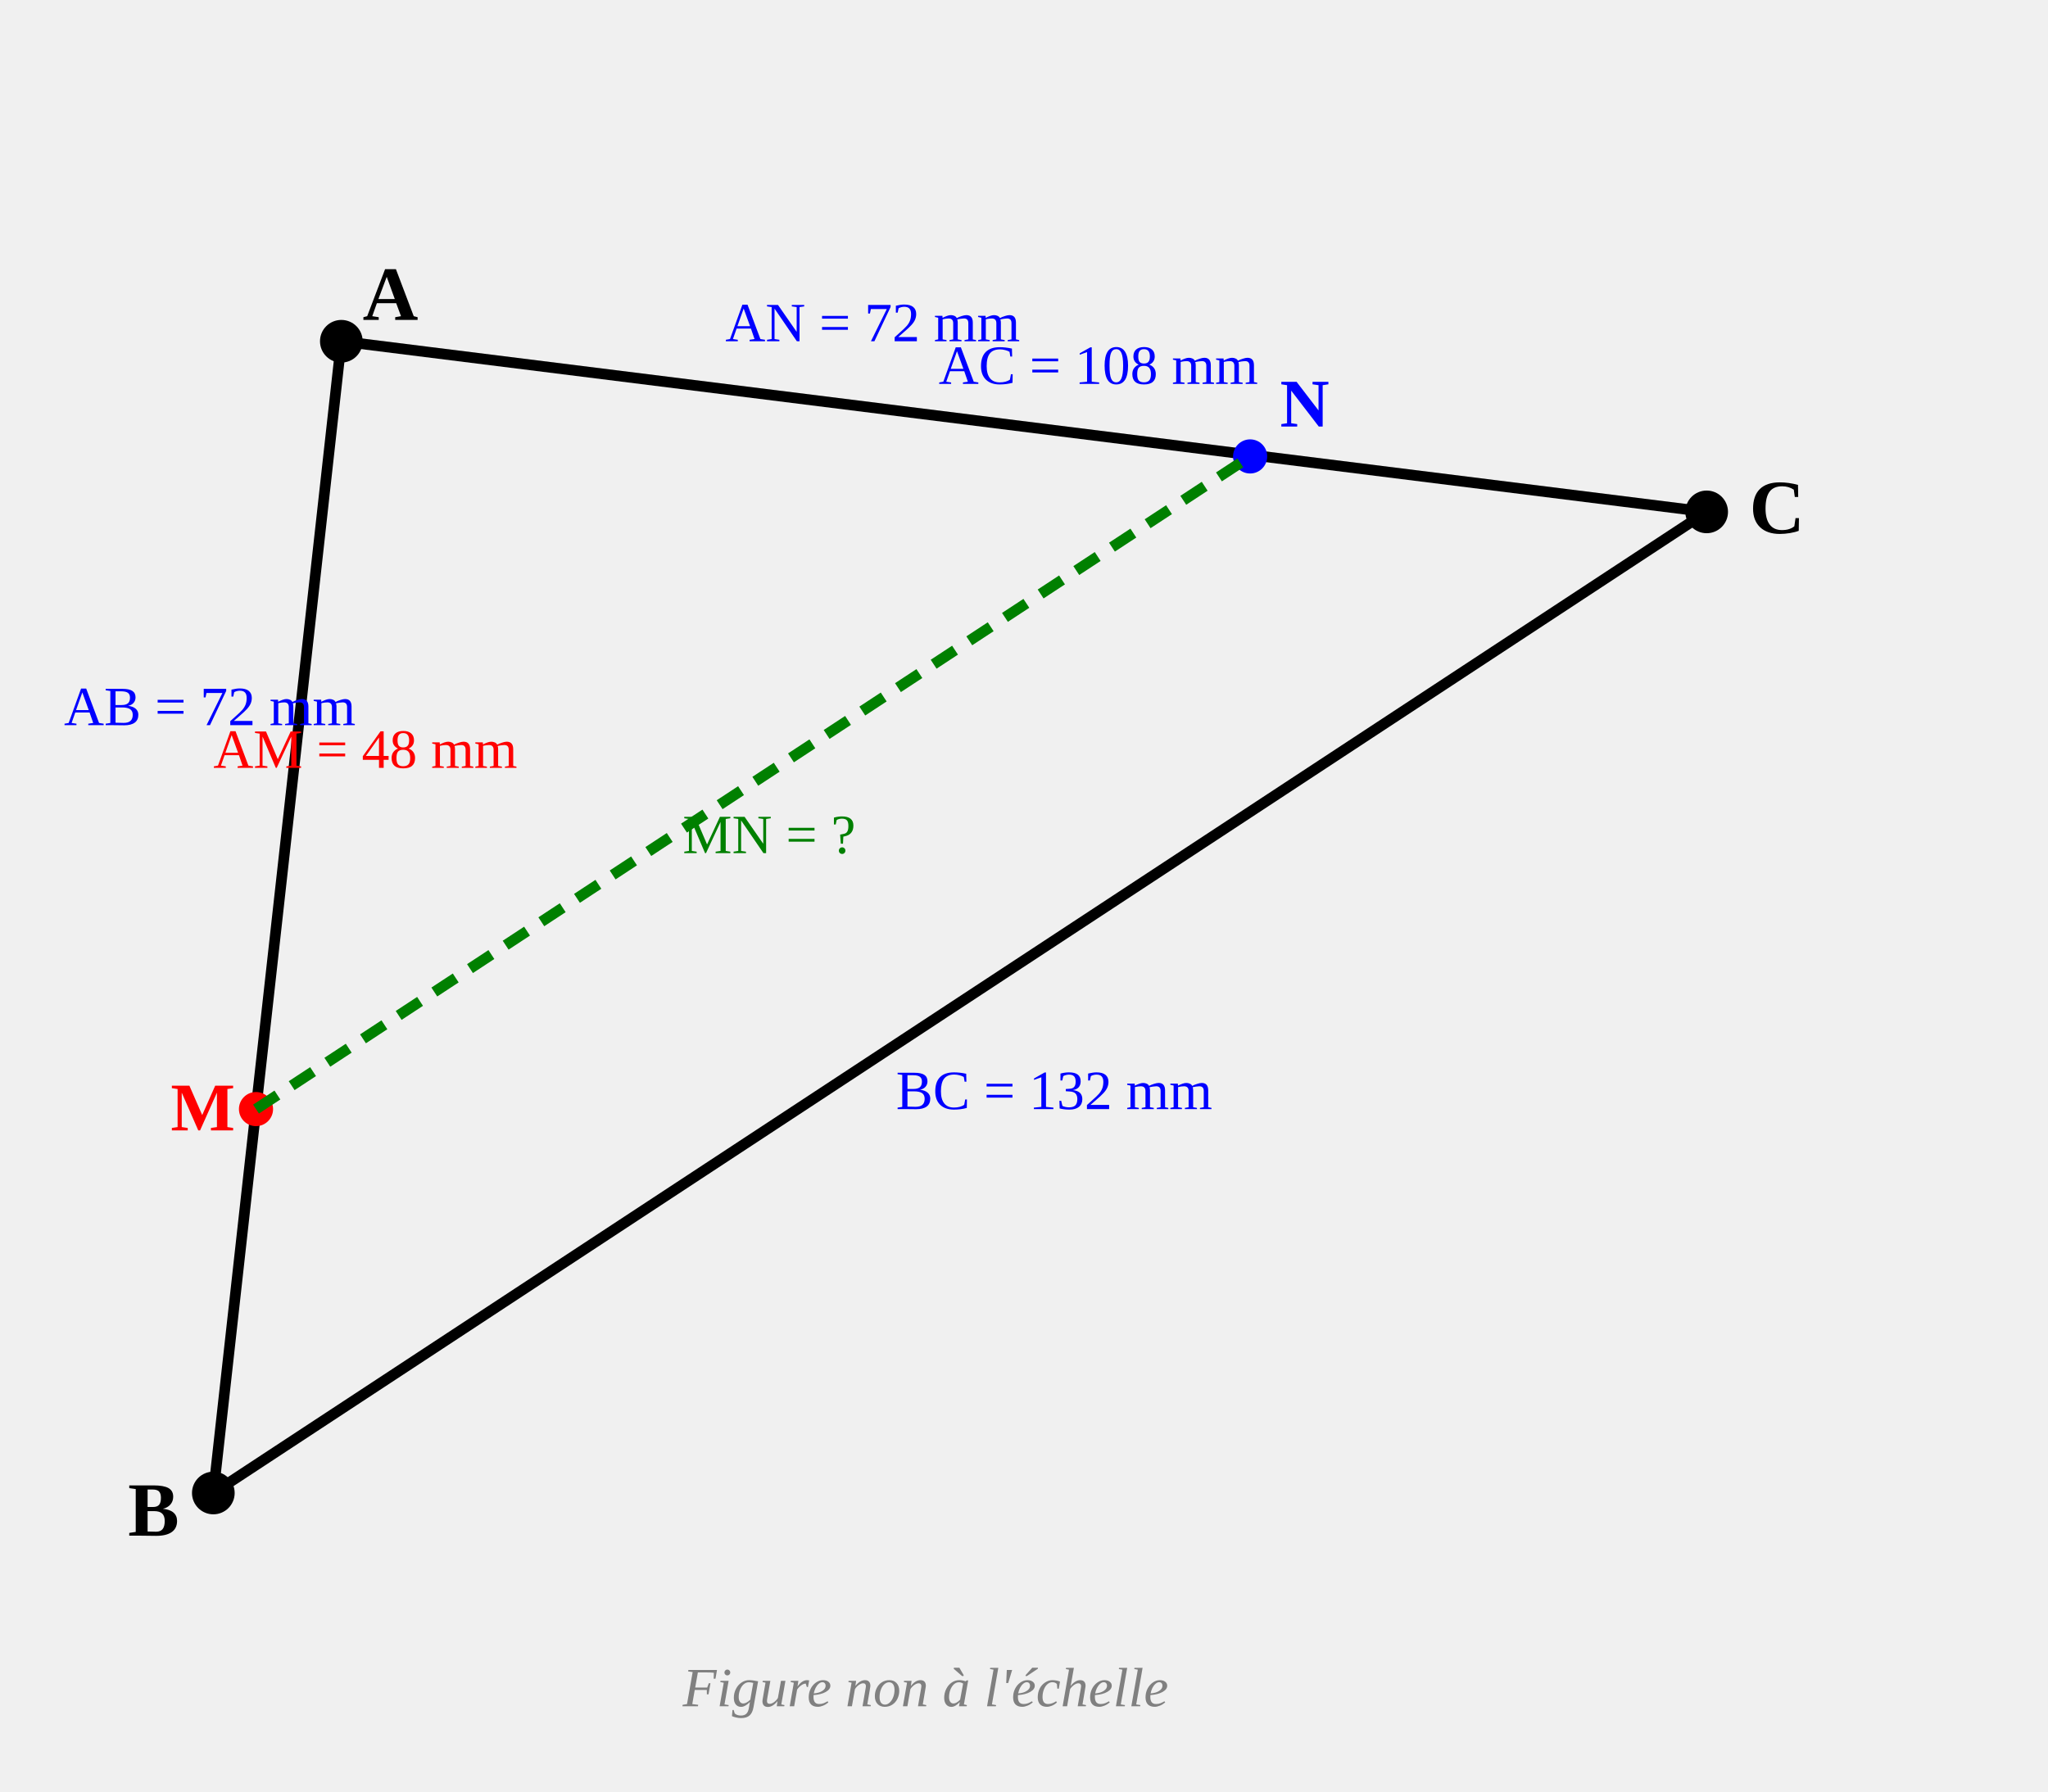
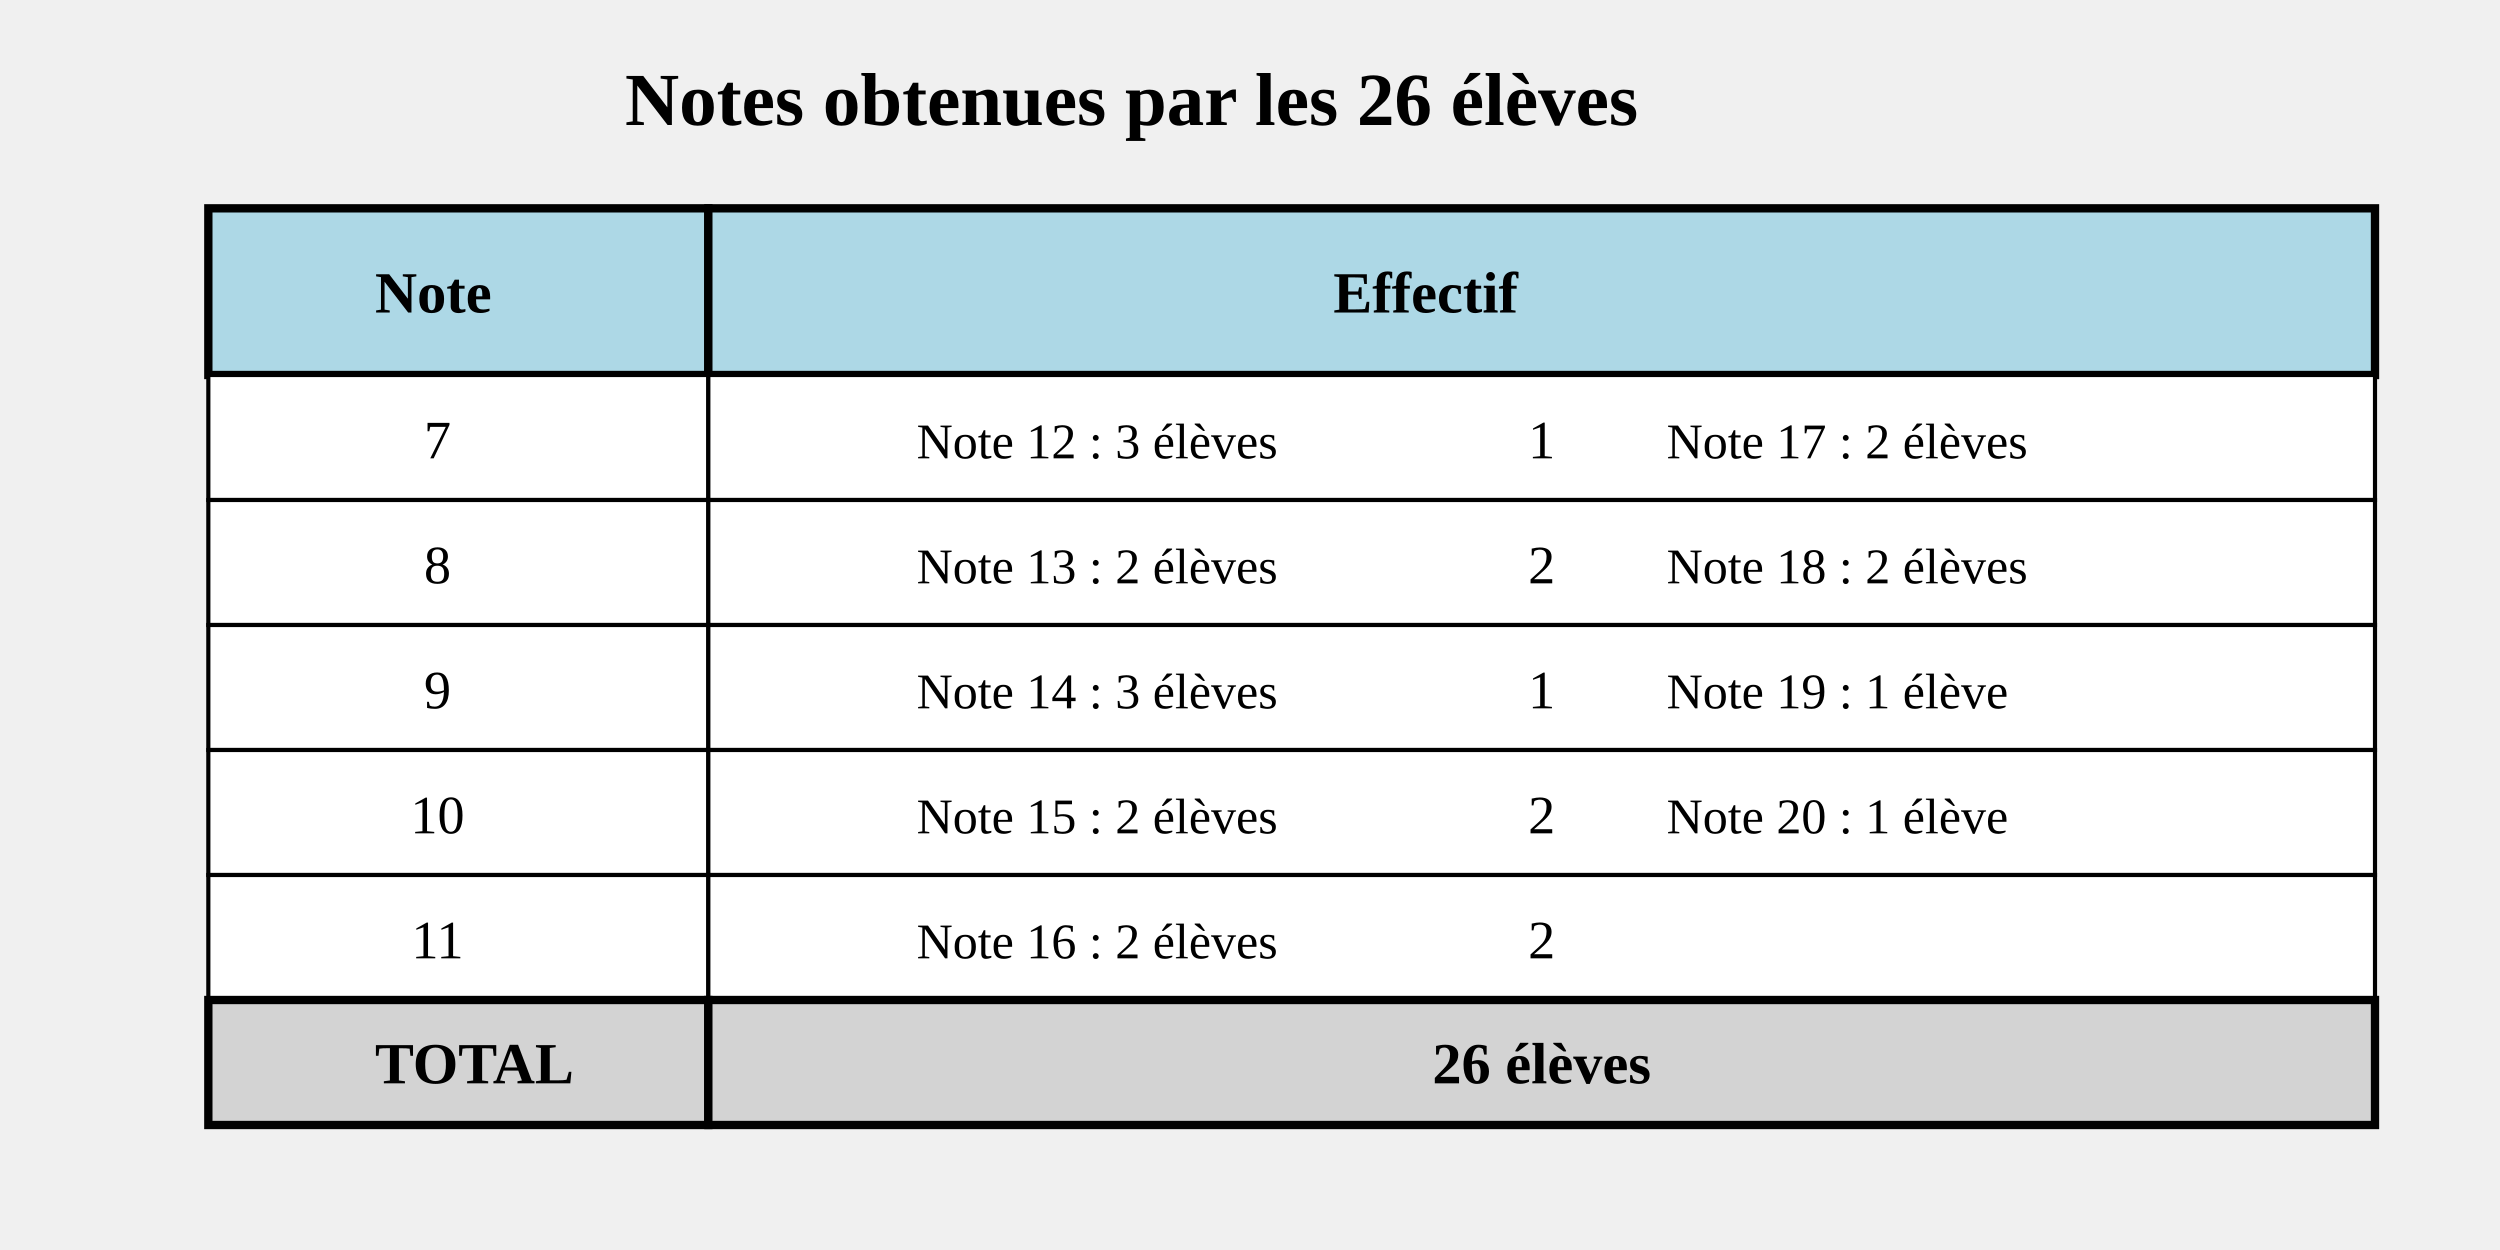
- <svg xmlns="http://www.w3.org/2000/svg" width="480" height="420">
-   <circle cx="80" cy="80" r="5" fill="black" />
-   <circle cx="50" cy="350" r="5" fill="black" />
-   <circle cx="400" cy="120" r="5" fill="black" />
-   <line x1="80" y1="80" x2="50" y2="350" stroke="black" stroke-width="2.5" />
-   <line x1="80" y1="80" x2="400" y2="120" stroke="black" stroke-width="2.5" />
-   <line x1="50" y1="350" x2="400" y2="120" stroke="black" stroke-width="2.5" />
-   <circle cx="60" cy="260" r="4" fill="red" />
-   <circle cx="293" cy="107" r="4" fill="blue" />
-   <line x1="60" y1="260" x2="293" y2="107" stroke="green" stroke-width="2.5" stroke-dasharray="6,4" />
-   <text x="85" y="75" font-size="18" font-weight="bold">A</text>
-   <text x="30" y="360" font-size="18" font-weight="bold">B</text>
-   <text x="410" y="125" font-size="18" font-weight="bold">C</text>
-   <text x="40" y="265" font-size="16" font-weight="bold" fill="red">M</text>
-   <text x="300" y="100" font-size="16" font-weight="bold" fill="blue">N</text>
-   <text x="15" y="170" font-size="13" fill="blue">AB = 72 mm</text>
-   <text x="220" y="90" font-size="13" fill="blue">AC = 108 mm</text>
-   <text x="210" y="260" font-size="13" fill="blue">BC = 132 mm</text>
-   <text x="50" y="180" font-size="13" fill="red">AM = 48 mm</text>
-   <text x="170" y="80" font-size="13" fill="blue">AN = 72 mm</text>
-   <text x="160" y="200" font-size="13" fill="green">MN = ?</text>
-   <text x="160" y="400" font-size="13" fill="gray" font-style="italic">Figure non à l'échelle</text>
+ <svg xmlns="http://www.w3.org/2000/svg" width="600" height="300">
+   <text x="150" y="30" font-size="18" font-weight="bold" fill="black">Notes obtenues par les 26 élèves</text>
+   <rect x="50" y="50" width="120" height="40" fill="lightblue" stroke="black" stroke-width="2" />
+   <rect x="170" y="50" width="400" height="40" fill="lightblue" stroke="black" stroke-width="2" />
+   <text x="90" y="75" font-size="14" font-weight="bold">Note</text>
+   <text x="320" y="75" font-size="14" font-weight="bold">Effectif</text>
+   <rect x="50" y="90" width="120" height="30" fill="white" stroke="black" stroke-width="1" />
+   <rect x="170" y="90" width="400" height="30" fill="white" stroke="black" stroke-width="1" />
+   <text x="105" y="110" font-size="13" text-anchor="middle">7</text>
+   <text x="370" y="110" font-size="13" text-anchor="middle">1</text>
+   <rect x="50" y="120" width="120" height="30" fill="white" stroke="black" stroke-width="1" />
+   <rect x="170" y="120" width="400" height="30" fill="white" stroke="black" stroke-width="1" />
+   <text x="105" y="140" font-size="13" text-anchor="middle">8</text>
+   <text x="370" y="140" font-size="13" text-anchor="middle">2</text>
+   <rect x="50" y="150" width="120" height="30" fill="white" stroke="black" stroke-width="1" />
+   <rect x="170" y="150" width="400" height="30" fill="white" stroke="black" stroke-width="1" />
+   <text x="105" y="170" font-size="13" text-anchor="middle">9</text>
+   <text x="370" y="170" font-size="13" text-anchor="middle">1</text>
+   <rect x="50" y="180" width="120" height="30" fill="white" stroke="black" stroke-width="1" />
+   <rect x="170" y="180" width="400" height="30" fill="white" stroke="black" stroke-width="1" />
+   <text x="105" y="200" font-size="13" text-anchor="middle">10</text>
+   <text x="370" y="200" font-size="13" text-anchor="middle">2</text>
+   <rect x="50" y="210" width="120" height="30" fill="white" stroke="black" stroke-width="1" />
+   <rect x="170" y="210" width="400" height="30" fill="white" stroke="black" stroke-width="1" />
+   <text x="105" y="230" font-size="13" text-anchor="middle">11</text>
+   <text x="370" y="230" font-size="13" text-anchor="middle">2</text>
+   <text x="220" y="110" font-size="12">Note 12 : 3 élèves</text>
+   <text x="220" y="140" font-size="12">Note 13 : 2 élèves</text>
+   <text x="220" y="170" font-size="12">Note 14 : 3 élèves</text>
+   <text x="220" y="200" font-size="12">Note 15 : 2 élèves</text>
+   <text x="220" y="230" font-size="12">Note 16 : 2 élèves</text>
+   <text x="400" y="110" font-size="12">Note 17 : 2 élèves</text>
+   <text x="400" y="140" font-size="12">Note 18 : 2 élèves</text>
+   <text x="400" y="170" font-size="12">Note 19 : 1 élève</text>
+   <text x="400" y="200" font-size="12">Note 20 : 1 élève</text>
+   <rect x="50" y="240" width="120" height="30" fill="lightgray" stroke="black" stroke-width="2" />
+   <rect x="170" y="240" width="400" height="30" fill="lightgray" stroke="black" stroke-width="2" />
+   <text x="90" y="260" font-size="14" font-weight="bold">TOTAL</text>
+   <text x="370" y="260" font-size="14" font-weight="bold" text-anchor="middle">26 élèves</text>
</svg>
